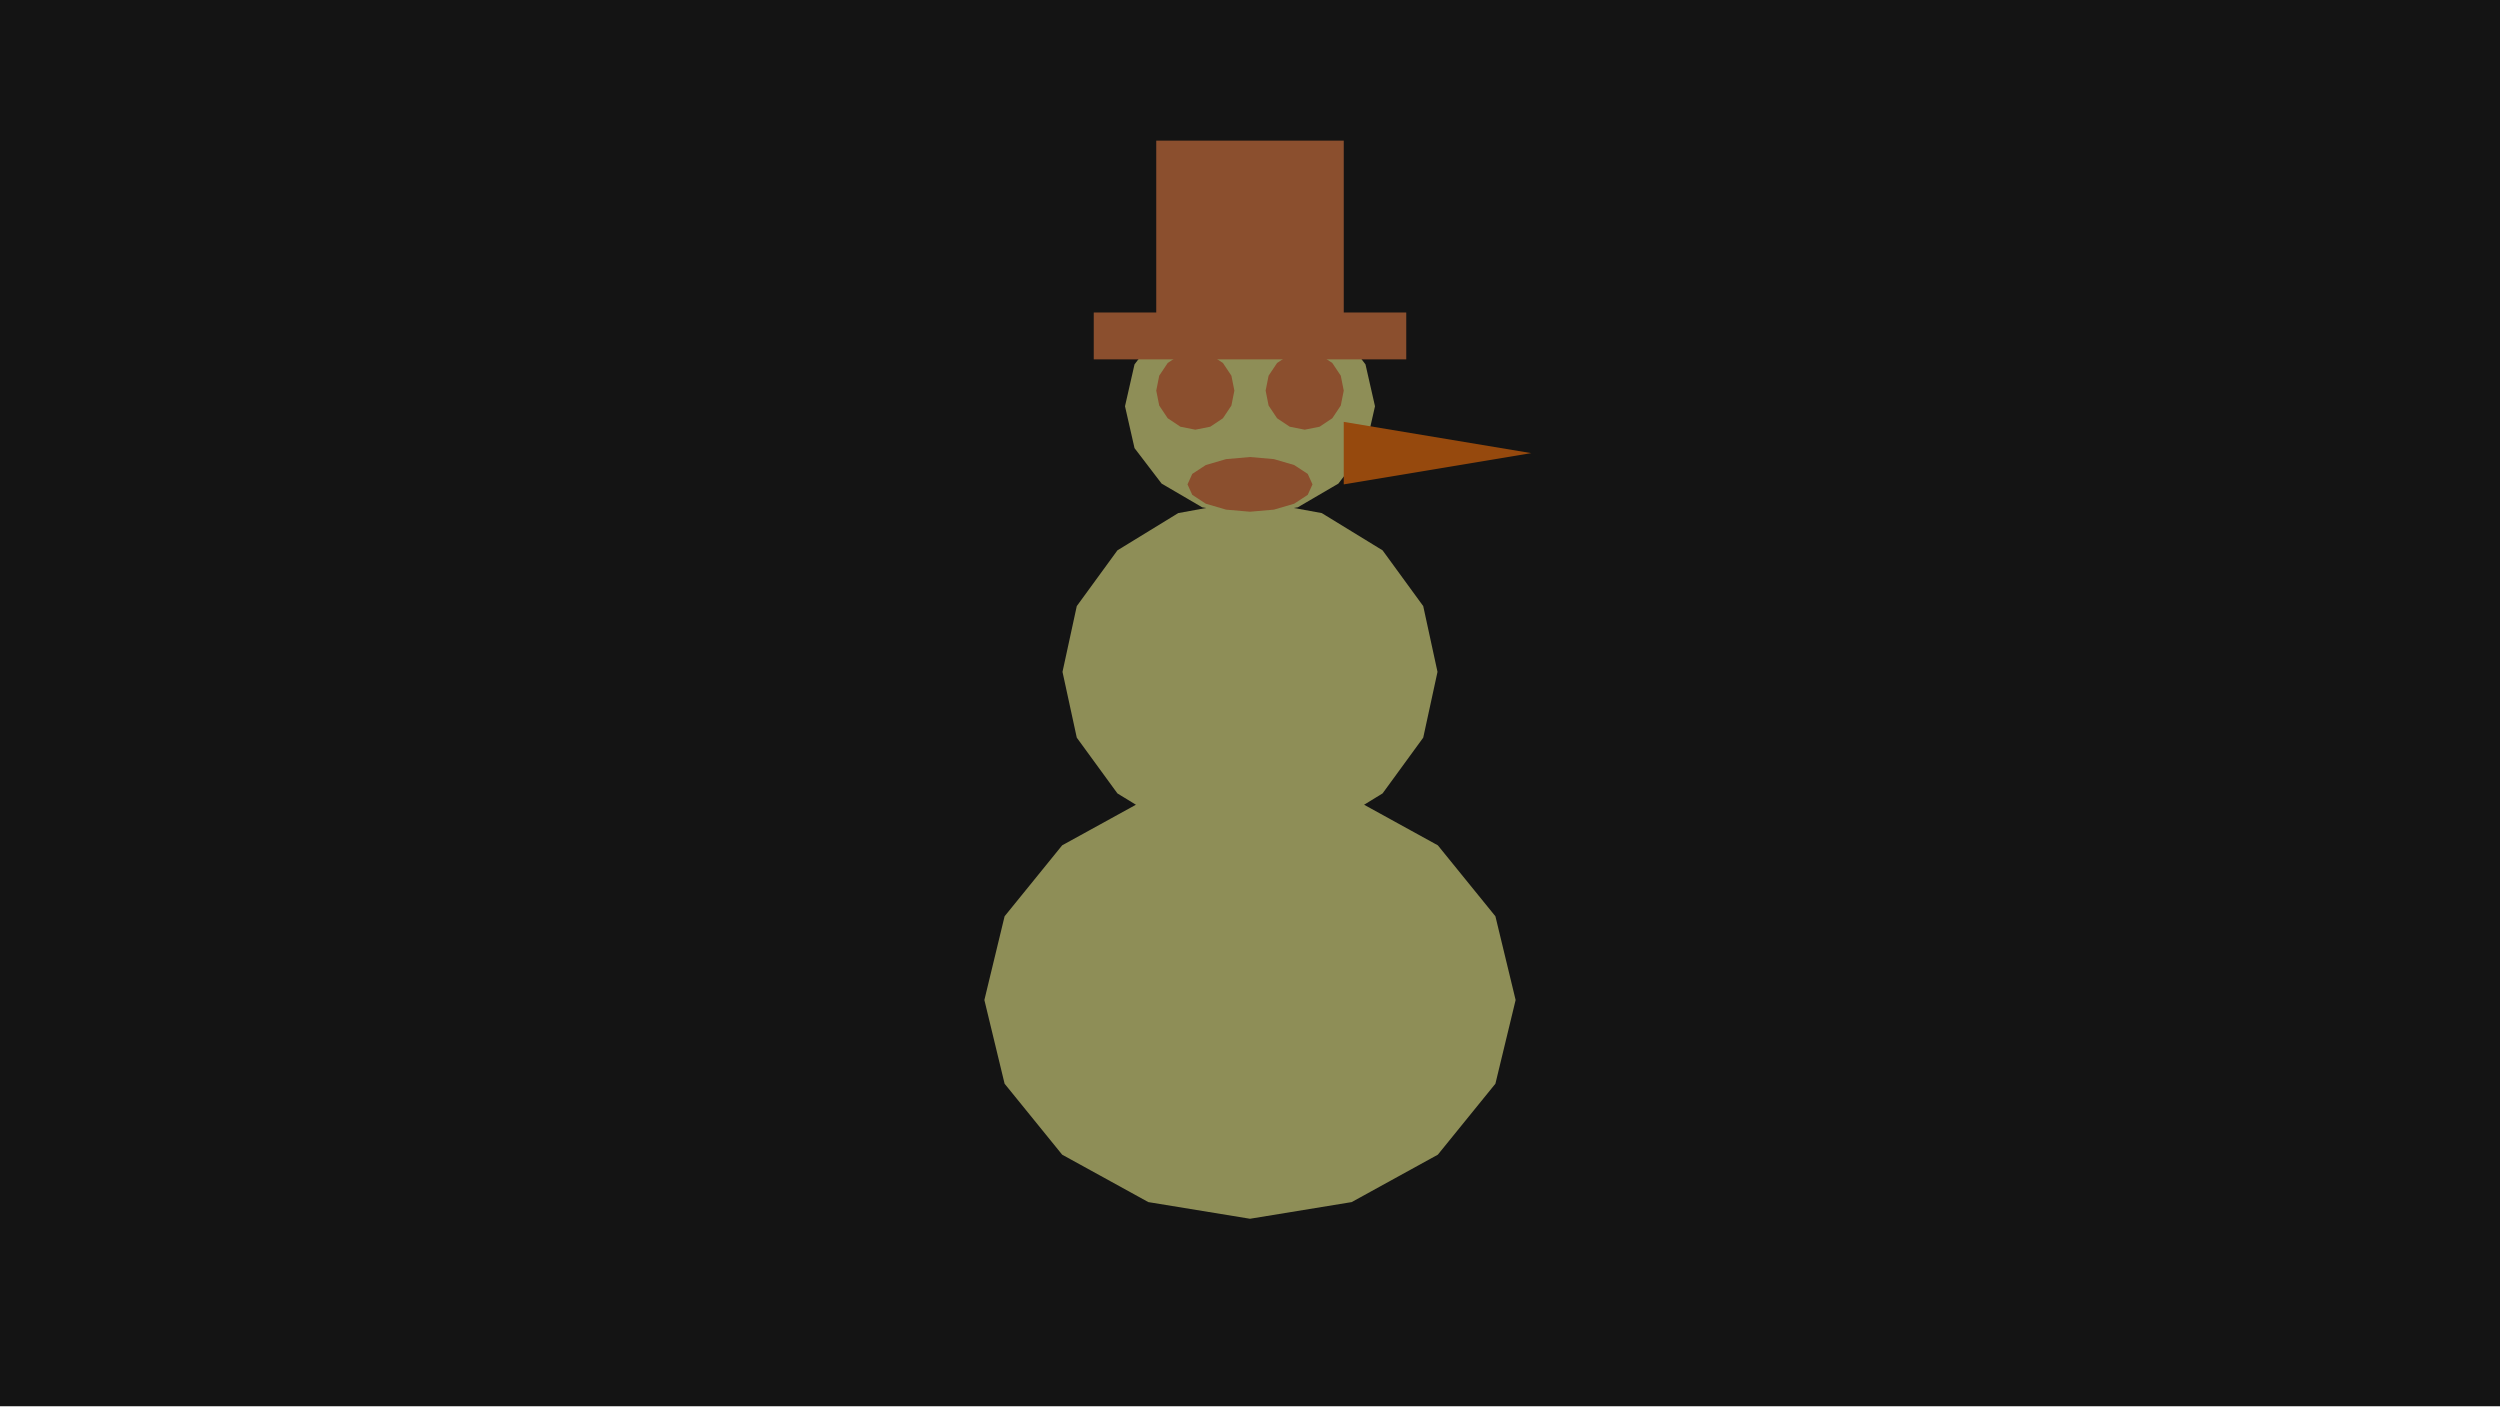
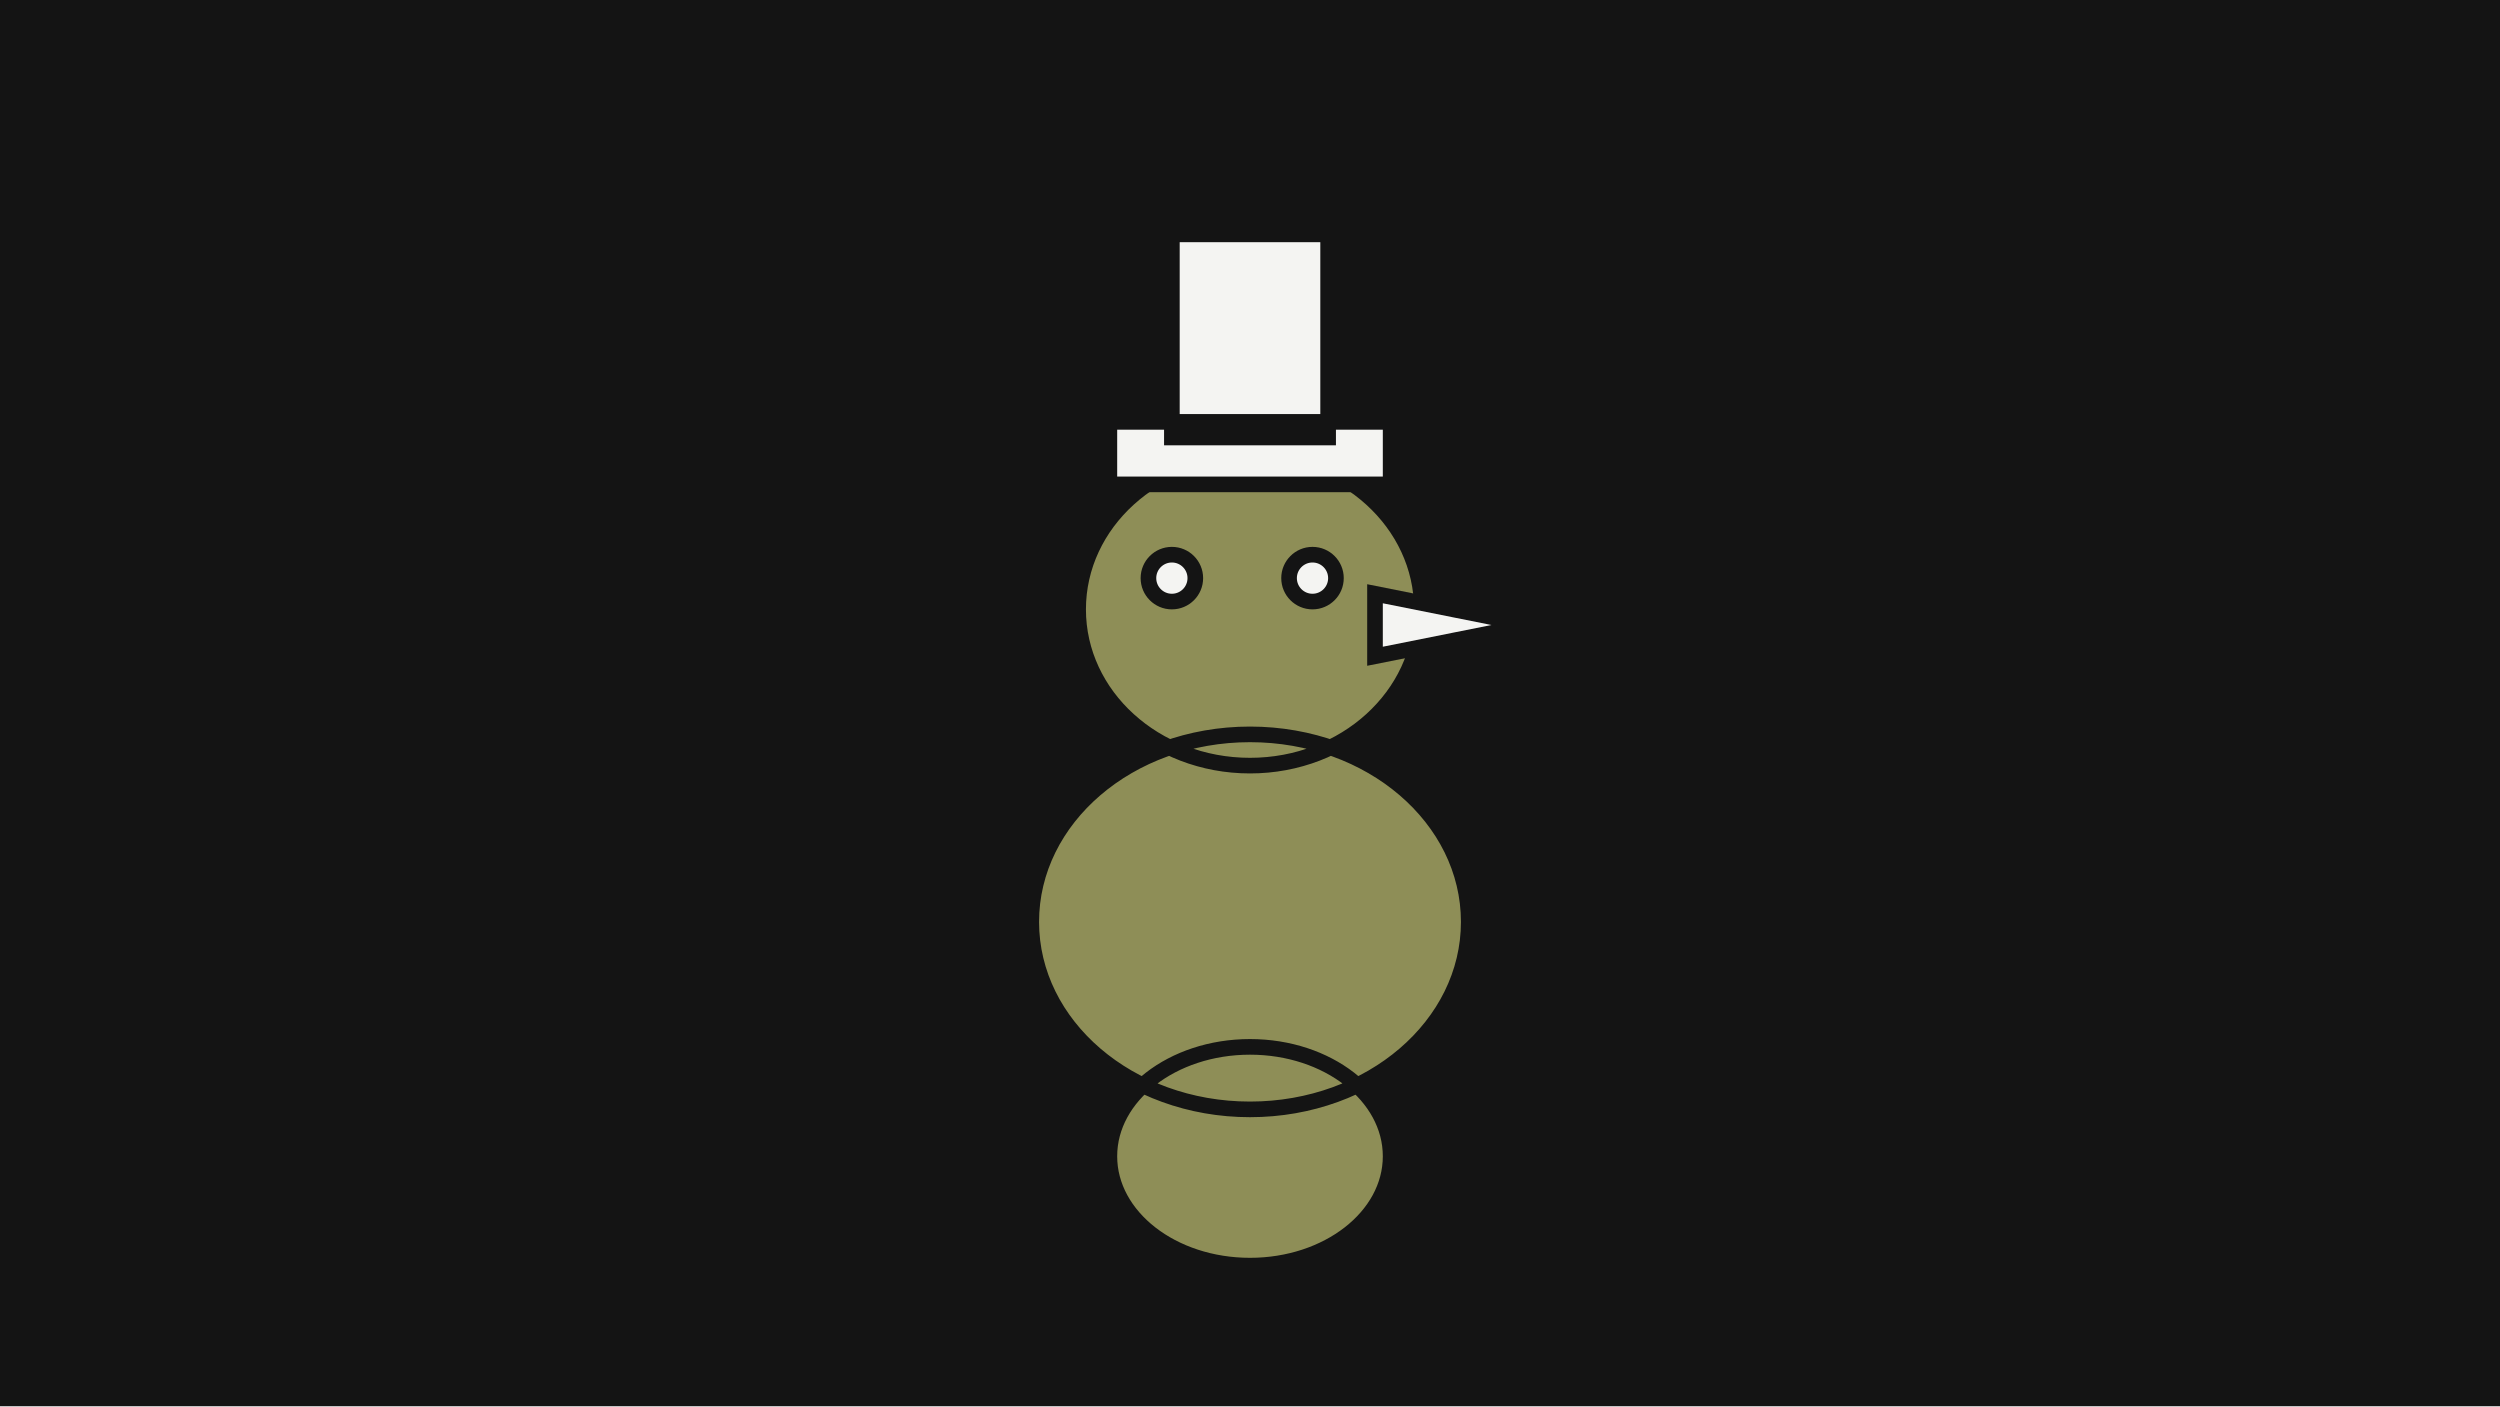
<svg xmlns="http://www.w3.org/2000/svg" width="320" height="180" viewBox="0 0 320 180">
  <g id="s-stage" fill="#141414">
    <path id="s-stage-shape" d="M 0 0 H 320 V 180 H 0 Z" />
  </g>
-   <g id="s-character-snowman" fill="#8e8e57">
-     <path id="s-character-snowman-shape" d="M 126 128 L 128.588 138.715 L 135.958 147.799 L 146.989 153.869 L 160 156 L 173.011 153.869 L 184.042 147.799 L 191.412 138.715 L 194 128 L 191.412 117.285 L 184.042 108.201 L 173.011 102.131 L 160 100 L 146.989 102.131 L 135.958 108.201 L 128.588 117.285 L 126 128 Z M 136 86 L 137.827 94.419 L 143.029 101.556 L 150.816 106.325 L 160 108 L 169.184 106.325 L 176.971 101.556 L 182.173 94.419 L 184 86 L 182.173 77.581 L 176.971 70.444 L 169.184 65.675 L 160 64 L 150.816 65.675 L 143.029 70.444 L 137.827 77.581 L 136 86 Z M 144 52 L 145.218 57.358 L 148.686 61.9 L 153.877 64.934 L 160 66 L 166.123 64.934 L 171.314 61.9 L 174.782 57.358 L 176 52 L 174.782 46.642 L 171.314 42.1 L 166.123 39.066 L 160 38 L 153.877 39.066 L 148.686 42.1 L 145.218 46.642 L 144 52 Z">
-       <animate attributeName="d" begin="0s" dur="0.833s" calcMode="spline" values="M 126 128 L 128.588 138.715 L 135.958 147.799 L 146.989 153.869 L 160 156 L 173.011 153.869 L 184.042 147.799 L 191.412 138.715 L 194 128 L 191.412 117.285 L 184.042 108.201 L 173.011 102.131 L 160 100 L 146.989 102.131 L 135.958 108.201 L 128.588 117.285 L 126 128 Z M 136 86 L 137.827 94.419 L 143.029 101.556 L 150.816 106.325 L 160 108 L 169.184 106.325 L 176.971 101.556 L 182.173 94.419 L 184 86 L 182.173 77.581 L 176.971 70.444 L 169.184 65.675 L 160 64 L 150.816 65.675 L 143.029 70.444 L 137.827 77.581 L 136 86 Z M 144 52 L 145.218 57.358 L 148.686 61.9 L 153.877 64.934 L 160 66 L 166.123 64.934 L 171.314 61.9 L 174.782 57.358 L 176 52 L 174.782 46.642 L 171.314 42.1 L 166.123 39.066 L 160 38 L 153.877 39.066 L 148.686 42.1 L 145.218 46.642 L 144 52 Z;M 123.28 133.88 L 126.075 142.345 L 134.035 149.521 L 145.948 154.316 L 160 156 L 174.052 154.316 L 185.965 149.521 L 193.925 142.345 L 196.72 133.88 L 193.925 125.415 L 185.965 118.239 L 174.052 113.444 L 160 111.76 L 145.948 113.444 L 134.035 118.239 L 126.075 125.415 L 123.28 133.88 Z M 134.08 100.7 L 136.053 107.351 L 141.672 112.99 L 150.081 116.757 L 160 118.08 L 169.919 116.757 L 178.328 112.99 L 183.947 107.351 L 185.92 100.7 L 183.947 94.049 L 178.328 88.41 L 169.919 84.643 L 160 83.32 L 150.081 84.643 L 141.672 88.41 L 136.053 94.049 L 134.08 100.7 Z M 142.72 73.84 L 144.035 78.073 L 147.781 81.661 L 153.387 84.058 L 160 84.9 L 166.613 84.058 L 172.219 81.661 L 175.965 78.073 L 177.28 73.84 L 175.965 69.608 L 172.219 66.019 L 166.613 63.622 L 160 62.78 L 153.387 63.622 L 147.781 66.019 L 144.035 69.608 L 142.72 73.84 Z;M 120.56 139.76 L 123.562 145.975 L 132.112 151.243 L 144.907 154.764 L 160 156 L 175.093 154.764 L 187.888 151.243 L 196.438 145.975 L 199.44 139.76 L 196.438 133.545 L 187.888 128.277 L 175.093 124.756 L 160 123.52 L 144.907 124.756 L 132.112 128.277 L 123.562 133.545 L 120.56 139.76 Z M 132.16 115.4 L 134.279 120.283 L 140.314 124.423 L 149.346 127.189 L 160 128.16 L 170.654 127.189 L 179.686 124.423 L 185.721 120.283 L 187.84 115.4 L 185.721 110.517 L 179.686 106.377 L 170.654 103.611 L 160 102.64 L 149.346 103.611 L 140.314 106.377 L 134.279 110.517 L 132.16 115.4 Z M 141.44 95.68 L 142.853 98.787 L 146.876 101.422 L 152.897 103.182 L 160 103.8 L 167.103 103.182 L 173.124 101.422 L 177.147 98.787 L 178.56 95.68 L 177.147 92.573 L 173.124 89.938 L 167.103 88.178 L 160 87.56 L 152.897 88.178 L 146.876 89.938 L 142.853 92.573 L 141.44 95.68 Z;M 123.28 133.88 L 126.075 142.345 L 134.035 149.521 L 145.948 154.316 L 160 156 L 174.052 154.316 L 185.965 149.521 L 193.925 142.345 L 196.72 133.88 L 193.925 125.415 L 185.965 118.239 L 174.052 113.444 L 160 111.76 L 145.948 113.444 L 134.035 118.239 L 126.075 125.415 L 123.28 133.88 Z M 134.08 100.7 L 136.053 107.351 L 141.672 112.99 L 150.081 116.757 L 160 118.08 L 169.919 116.757 L 178.328 112.99 L 183.947 107.351 L 185.92 100.7 L 183.947 94.049 L 178.328 88.41 L 169.919 84.643 L 160 83.32 L 150.081 84.643 L 141.672 88.41 L 136.053 94.049 L 134.08 100.7 Z M 142.72 73.84 L 144.035 78.073 L 147.781 81.661 L 153.387 84.058 L 160 84.9 L 166.613 84.058 L 172.219 81.661 L 175.965 78.073 L 177.28 73.84 L 175.965 69.608 L 172.219 66.019 L 166.613 63.622 L 160 62.78 L 153.387 63.622 L 147.781 66.019 L 144.035 69.608 L 142.72 73.84 Z;M 126 128 L 128.588 138.715 L 135.958 147.799 L 146.989 153.869 L 160 156 L 173.011 153.869 L 184.042 147.799 L 191.412 138.715 L 194 128 L 191.412 117.285 L 184.042 108.201 L 173.011 102.131 L 160 100 L 146.989 102.131 L 135.958 108.201 L 128.588 117.285 L 126 128 Z M 136 86 L 137.827 94.419 L 143.029 101.556 L 150.816 106.325 L 160 108 L 169.184 106.325 L 176.971 101.556 L 182.173 94.419 L 184 86 L 182.173 77.581 L 176.971 70.444 L 169.184 65.675 L 160 64 L 150.816 65.675 L 143.029 70.444 L 137.827 77.581 L 136 86 Z M 144 52 L 145.218 57.358 L 148.686 61.9 L 153.877 64.934 L 160 66 L 166.123 64.934 L 171.314 61.9 L 174.782 57.358 L 176 52 L 174.782 46.642 L 171.314 42.1 L 166.123 39.066 L 160 38 L 153.877 39.066 L 148.686 42.1 L 145.218 46.642 L 144 52 Z" keyTimes="0;0.25;0.5;0.75;1" keySplines="0.42 0 0.58 1;0.42 0 0.58 1;0.42 0 0.58 1;0.42 0 0.58 1" fill="remove" repeatCount="indefinite" />
+   <g id="s-character-snowman" fill="#8e8e57" stroke="#141414" stroke-width="2">
+     <path id="s-character-snowman-shape" d="M 160 58 C 172.15 58 182 66.954 182 78 C 182 89.046 172.15 98 160 98 C 147.85 98 138 89.046 138 78 C 138 66.954 147.85 58 160 58 Z M 160 94 C 175.464 94 188 104.745 188 118 C 188 131.255 175.464 142 160 142 C 144.536 142 132 131.255 132 118 C 132 104.745 144.536 94 160 94 Z M 160 134 C 169.941 134 178 140.268 178 148 C 178 155.732 169.941 162 160 162 C 150.059 162 142 155.732 142 148 C 142 140.268 150.059 134 160 134 Z">
+       <animate attributeName="d" begin="0s" dur="0.8s" calcMode="spline" values="M 160 58 C 172.15 58 182 66.954 182 78 C 182 89.046 172.15 98 160 98 C 147.85 98 138 89.046 138 78 C 138 66.954 147.85 58 160 58 Z M 160 94 C 175.464 94 188 104.745 188 118 C 188 131.255 175.464 142 160 142 C 144.536 142 132 131.255 132 118 C 132 104.745 144.536 94 160 94 Z M 160 134 C 169.941 134 178 140.268 178 148 C 178 155.732 169.941 162 160 162 C 150.059 162 142 155.732 142 148 C 142 140.268 150.059 134 160 134 Z;M 165 58 C 177.15 58 187 66.954 187 78 C 187 89.046 177.15 98 165 98 C 152.85 98 143 89.046 143 78 C 143 66.954 152.85 58 165 58 Z M 165 94 C 180.464 94 193 104.745 193 118 C 193 131.255 180.464 142 165 142 C 149.536 142 137 131.255 137 118 C 137 104.745 149.536 94 165 94 Z M 165 134 C 174.941 134 183 140.268 183 148 C 183 155.732 174.941 162 165 162 C 155.059 162 147 155.732 147 148 C 147 140.268 155.059 134 165 134 Z;M 160 58 C 172.15 58 182 66.954 182 78 C 182 89.046 172.15 98 160 98 C 147.85 98 138 89.046 138 78 C 138 66.954 147.85 58 160 58 Z M 160 94 C 175.464 94 188 104.745 188 118 C 188 131.255 175.464 142 160 142 C 144.536 142 132 131.255 132 118 C 132 104.745 144.536 94 160 94 Z M 160 134 C 169.941 134 178 140.268 178 148 C 178 155.732 169.941 162 160 162 C 150.059 162 142 155.732 142 148 C 142 140.268 150.059 134 160 134 Z;M 155 58 C 167.15 58 177 66.954 177 78 C 177 89.046 167.15 98 155 98 C 142.85 98 133 89.046 133 78 C 133 66.954 142.85 58 155 58 Z M 155 94 C 170.464 94 183 104.745 183 118 C 183 131.255 170.464 142 155 142 C 139.536 142 127 131.255 127 118 C 127 104.745 139.536 94 155 94 Z M 155 134 C 164.941 134 173 140.268 173 148 C 173 155.732 164.941 162 155 162 C 145.059 162 137 155.732 137 148 C 137 140.268 145.059 134 155 134 Z;M 160 58 C 172.15 58 182 66.954 182 78 C 182 89.046 172.15 98 160 98 C 147.85 98 138 89.046 138 78 C 138 66.954 147.85 58 160 58 Z M 160 94 C 175.464 94 188 104.745 188 118 C 188 131.255 175.464 142 160 142 C 144.536 142 132 131.255 132 118 C 132 104.745 144.536 94 160 94 Z M 160 134 C 169.941 134 178 140.268 178 148 C 178 155.732 169.941 162 160 162 C 150.059 162 142 155.732 142 148 C 142 140.268 150.059 134 160 134 Z" keyTimes="0;0.261;0.522;0.783;1" keySplines="0.61 1 0.88 1;0.12 0 0.39 0;0.61 1 0.88 1;0.12 0 0.39 0" fill="remove" repeatCount="indefinite" />
    </path>
  </g>
-   <g id="s-character-snowman-hat" fill="#8b4f2e">
-     <path id="s-character-snowman-hat-shape" d="M 140 40 L 180 40 L 180 46 L 140 46 Z M 148 18 L 172 18 L 172 42 L 148 42 Z">
-       <animate attributeName="d" begin="0s" dur="0.833s" calcMode="spline" values="M 140 40 L 180 40 L 180 46 L 140 46 Z M 148 18 L 172 18 L 172 42 L 148 42 Z;M 140 61.84 L 180 61.84 L 180 67.48 L 140 67.48 Z M 148 41.16 L 172 41.16 L 172 63.72 L 148 63.72 Z;M 140 83.68 L 180 83.68 L 180 88.96 L 140 88.96 Z M 148 64.32 L 172 64.32 L 172 85.44 L 148 85.44 Z;M 140 61.84 L 180 61.84 L 180 67.48 L 140 67.48 Z M 148 41.16 L 172 41.16 L 172 63.72 L 148 63.72 Z;M 140 40 L 180 40 L 180 46 L 140 46 Z M 148 18 L 172 18 L 172 42 L 148 42 Z" keyTimes="0;0.25;0.5;0.75;1" keySplines="0.42 0 0.58 1;0.42 0 0.58 1;0.42 0 0.58 1;0.42 0 0.58 1" fill="remove" repeatCount="indefinite" />
+   <g id="s-character-snowman-hat" fill="#f4f4f2" stroke="#141414" stroke-width="2">
+     <path id="s-character-snowman-hat-shape" d="M 142 54 L 178 54 L 178 62 L 142 62 Z M 150 30 L 170 30 L 170 56 L 150 56 Z">
+       <animate attributeName="d" begin="0s" dur="0.8s" calcMode="spline" values="M 142 54 L 178 54 L 178 62 L 142 62 Z M 150 30 L 170 30 L 170 56 L 150 56 Z;M 147 54 L 183 54 L 183 62 L 147 62 Z M 155 30 L 175 30 L 175 56 L 155 56 Z;M 142 54 L 178 54 L 178 62 L 142 62 Z M 150 30 L 170 30 L 170 56 L 150 56 Z;M 137 54 L 173 54 L 173 62 L 137 62 Z M 145 30 L 165 30 L 165 56 L 145 56 Z;M 142 54 L 178 54 L 178 62 L 142 62 Z M 150 30 L 170 30 L 170 56 L 150 56 Z" keyTimes="0;0.261;0.522;0.783;1" keySplines="0.61 1 0.88 1;0.12 0 0.39 0;0.61 1 0.88 1;0.12 0 0.39 0" fill="remove" repeatCount="indefinite" />
    </path>
  </g>
-   <g id="s-character-snowman-nose" fill="#96490d">
-     <path id="s-character-snowman-nose-shape" d="M 172 54 L 196 58 L 172 62 Z">
-       <animate attributeName="d" begin="0s" dur="0.833s" calcMode="spline" values="M 172 54 L 196 58 L 172 62 Z;M 172 75.84 L 196 79.84 L 172 83.84 Z;M 172 97.68 L 196 101.68 L 172 105.68 Z;M 172 75.84 L 196 79.84 L 172 83.84 Z;M 172 54 L 196 58 L 172 62 Z" keyTimes="0;0.25;0.5;0.75;1" keySplines="0.42 0 0.58 1;0.42 0 0.58 1;0.42 0 0.58 1;0.42 0 0.58 1" fill="remove" repeatCount="indefinite" />
+   <g id="s-character-snowman-nose" fill="#f4f4f2" stroke="#141414" stroke-width="2">
+     <path id="s-character-snowman-nose-shape" d="M 176 76 L 196 80 L 176 84 Z">
+       <animate attributeName="d" begin="0s" dur="0.8s" calcMode="spline" values="M 176 76 L 196 80 L 176 84 Z;M 181 76 L 201 80 L 181 84 Z;M 176 76 L 196 80 L 176 84 Z;M 171 76 L 191 80 L 171 84 Z;M 176 76 L 196 80 L 176 84 Z" keyTimes="0;0.261;0.522;0.783;1" keySplines="0.61 1 0.88 1;0.12 0 0.39 0;0.61 1 0.88 1;0.12 0 0.39 0" fill="remove" repeatCount="indefinite" />
    </path>
  </g>
-   <g id="s-character-snowman-eyes" fill="#8b4f2e">
-     <path id="s-character-snowman-eyes-shape" d="M 148 50 L 148.381 51.913 L 149.464 53.535 L 151.087 54.619 L 153 55 L 154.913 54.619 L 156.536 53.535 L 157.619 51.913 L 158 50 L 157.619 48.087 L 156.536 46.465 L 154.913 45.381 L 153 45 L 151.087 45.381 L 149.464 46.465 L 148.381 48.087 L 148 50 Z M 162 50 L 162.381 51.913 L 163.464 53.535 L 165.087 54.619 L 167 55 L 168.913 54.619 L 170.536 53.535 L 171.619 51.913 L 172 50 L 171.619 48.087 L 170.536 46.465 L 168.913 45.381 L 167 45 L 165.087 45.381 L 163.464 46.465 L 162.381 48.087 L 162 50 Z M 152 62 L 152.609 63.339 L 154.343 64.475 L 156.939 65.234 L 160 65.5 L 163.061 65.234 L 165.657 64.475 L 167.391 63.339 L 168 62 L 167.391 60.661 L 165.657 59.525 L 163.061 58.766 L 160 58.5 L 156.939 58.766 L 154.343 59.525 L 152.609 60.661 L 152 62 Z">
-       <animate attributeName="d" begin="0s" dur="0.833s" calcMode="spline" values="M 148 50 L 148.381 51.913 L 149.464 53.535 L 151.087 54.619 L 153 55 L 154.913 54.619 L 156.536 53.535 L 157.619 51.913 L 158 50 L 157.619 48.087 L 156.536 46.465 L 154.913 45.381 L 153 45 L 151.087 45.381 L 149.464 46.465 L 148.381 48.087 L 148 50 Z M 162 50 L 162.381 51.913 L 163.464 53.535 L 165.087 54.619 L 167 55 L 168.913 54.619 L 170.536 53.535 L 171.619 51.913 L 172 50 L 171.619 48.087 L 170.536 46.465 L 168.913 45.381 L 167 45 L 165.087 45.381 L 163.464 46.465 L 162.381 48.087 L 162 50 Z M 152 62 L 152.609 63.339 L 154.343 64.475 L 156.939 65.234 L 160 65.5 L 163.061 65.234 L 165.657 64.475 L 167.391 63.339 L 168 62 L 167.391 60.661 L 165.657 59.525 L 163.061 58.766 L 160 58.5 L 156.939 58.766 L 154.343 59.525 L 152.609 60.661 L 152 62 Z;M 148 71.84 L 148.381 73.753 L 149.464 75.376 L 151.087 76.459 L 153 76.84 L 154.913 76.459 L 156.536 75.376 L 157.619 73.753 L 158 71.84 L 157.619 69.927 L 156.536 68.305 L 154.913 67.221 L 153 66.84 L 151.087 67.221 L 149.464 68.305 L 148.381 69.927 L 148 71.84 Z M 162 71.84 L 162.381 73.753 L 163.464 75.376 L 165.087 76.459 L 167 76.84 L 168.913 76.459 L 170.536 75.376 L 171.619 73.753 L 172 71.84 L 171.619 69.927 L 170.536 68.305 L 168.913 67.221 L 167 66.84 L 165.087 67.221 L 163.464 68.305 L 162.381 69.927 L 162 71.84 Z M 152 83.84 L 152.609 85.179 L 154.343 86.315 L 156.939 87.074 L 160 87.34 L 163.061 87.074 L 165.657 86.315 L 167.391 85.179 L 168 83.84 L 167.391 82.501 L 165.657 81.365 L 163.061 80.606 L 160 80.34 L 156.939 80.606 L 154.343 81.365 L 152.609 82.501 L 152 83.84 Z;M 148 93.68 L 148.381 95.593 L 149.464 97.216 L 151.087 98.299 L 153 98.68 L 154.913 98.299 L 156.536 97.216 L 157.619 95.593 L 158 93.68 L 157.619 91.767 L 156.536 90.144 L 154.913 89.061 L 153 88.68 L 151.087 89.061 L 149.464 90.144 L 148.381 91.767 L 148 93.68 Z M 162 93.68 L 162.381 95.593 L 163.464 97.216 L 165.087 98.299 L 167 98.68 L 168.913 98.299 L 170.536 97.216 L 171.619 95.593 L 172 93.68 L 171.619 91.767 L 170.536 90.144 L 168.913 89.061 L 167 88.68 L 165.087 89.061 L 163.464 90.144 L 162.381 91.767 L 162 93.68 Z M 152 105.68 L 152.609 107.019 L 154.343 108.155 L 156.939 108.914 L 160 109.18 L 163.061 108.914 L 165.657 108.155 L 167.391 107.019 L 168 105.68 L 167.391 104.341 L 165.657 103.205 L 163.061 102.446 L 160 102.18 L 156.939 102.446 L 154.343 103.205 L 152.609 104.341 L 152 105.68 Z;M 148 71.84 L 148.381 73.753 L 149.464 75.376 L 151.087 76.459 L 153 76.84 L 154.913 76.459 L 156.536 75.376 L 157.619 73.753 L 158 71.84 L 157.619 69.927 L 156.536 68.305 L 154.913 67.221 L 153 66.84 L 151.087 67.221 L 149.464 68.305 L 148.381 69.927 L 148 71.84 Z M 162 71.84 L 162.381 73.753 L 163.464 75.376 L 165.087 76.459 L 167 76.84 L 168.913 76.459 L 170.536 75.376 L 171.619 73.753 L 172 71.84 L 171.619 69.927 L 170.536 68.305 L 168.913 67.221 L 167 66.84 L 165.087 67.221 L 163.464 68.305 L 162.381 69.927 L 162 71.84 Z M 152 83.84 L 152.609 85.179 L 154.343 86.315 L 156.939 87.074 L 160 87.34 L 163.061 87.074 L 165.657 86.315 L 167.391 85.179 L 168 83.84 L 167.391 82.501 L 165.657 81.365 L 163.061 80.606 L 160 80.34 L 156.939 80.606 L 154.343 81.365 L 152.609 82.501 L 152 83.84 Z;M 148 50 L 148.381 51.913 L 149.464 53.535 L 151.087 54.619 L 153 55 L 154.913 54.619 L 156.536 53.535 L 157.619 51.913 L 158 50 L 157.619 48.087 L 156.536 46.465 L 154.913 45.381 L 153 45 L 151.087 45.381 L 149.464 46.465 L 148.381 48.087 L 148 50 Z M 162 50 L 162.381 51.913 L 163.464 53.535 L 165.087 54.619 L 167 55 L 168.913 54.619 L 170.536 53.535 L 171.619 51.913 L 172 50 L 171.619 48.087 L 170.536 46.465 L 168.913 45.381 L 167 45 L 165.087 45.381 L 163.464 46.465 L 162.381 48.087 L 162 50 Z M 152 62 L 152.609 63.339 L 154.343 64.475 L 156.939 65.234 L 160 65.5 L 163.061 65.234 L 165.657 64.475 L 167.391 63.339 L 168 62 L 167.391 60.661 L 165.657 59.525 L 163.061 58.766 L 160 58.5 L 156.939 58.766 L 154.343 59.525 L 152.609 60.661 L 152 62 Z" keyTimes="0;0.25;0.5;0.75;1" keySplines="0.42 0 0.58 1;0.42 0 0.58 1;0.42 0 0.58 1;0.42 0 0.58 1" fill="remove" repeatCount="indefinite" />
+   <g id="s-character-snowman-eyes" fill="#f4f4f2" stroke="#141414" stroke-width="2">
+     <path id="s-character-snowman-eyes-shape" d="M 150 71 C 151.657 71 153 72.343 153 74 C 153 75.657 151.657 77 150 77 C 148.343 77 147 75.657 147 74 C 147 72.343 148.343 71 150 71 Z M 168 71 C 169.657 71 171 72.343 171 74 C 171 75.657 169.657 77 168 77 C 166.343 77 165 75.657 165 74 C 165 72.343 166.343 71 168 71 Z">
+       <animate attributeName="d" begin="0s" dur="0.8s" calcMode="spline" values="M 150 71 C 151.657 71 153 72.343 153 74 C 153 75.657 151.657 77 150 77 C 148.343 77 147 75.657 147 74 C 147 72.343 148.343 71 150 71 Z M 168 71 C 169.657 71 171 72.343 171 74 C 171 75.657 169.657 77 168 77 C 166.343 77 165 75.657 165 74 C 165 72.343 166.343 71 168 71 Z;M 155 71 C 156.657 71 158 72.343 158 74 C 158 75.657 156.657 77 155 77 C 153.343 77 152 75.657 152 74 C 152 72.343 153.343 71 155 71 Z M 173 71 C 174.657 71 176 72.343 176 74 C 176 75.657 174.657 77 173 77 C 171.343 77 170 75.657 170 74 C 170 72.343 171.343 71 173 71 Z;M 150 71 C 151.657 71 153 72.343 153 74 C 153 75.657 151.657 77 150 77 C 148.343 77 147 75.657 147 74 C 147 72.343 148.343 71 150 71 Z M 168 71 C 169.657 71 171 72.343 171 74 C 171 75.657 169.657 77 168 77 C 166.343 77 165 75.657 165 74 C 165 72.343 166.343 71 168 71 Z;M 145 71 C 146.657 71 148 72.343 148 74 C 148 75.657 146.657 77 145 77 C 143.343 77 142 75.657 142 74 C 142 72.343 143.343 71 145 71 Z M 163 71 C 164.657 71 166 72.343 166 74 C 166 75.657 164.657 77 163 77 C 161.343 77 160 75.657 160 74 C 160 72.343 161.343 71 163 71 Z;M 150 71 C 151.657 71 153 72.343 153 74 C 153 75.657 151.657 77 150 77 C 148.343 77 147 75.657 147 74 C 147 72.343 148.343 71 150 71 Z M 168 71 C 169.657 71 171 72.343 171 74 C 171 75.657 169.657 77 168 77 C 166.343 77 165 75.657 165 74 C 165 72.343 166.343 71 168 71 Z" keyTimes="0;0.261;0.522;0.783;1" keySplines="0.61 1 0.88 1;0.12 0 0.39 0;0.61 1 0.88 1;0.12 0 0.39 0" fill="remove" repeatCount="indefinite" />
    </path>
  </g>
</svg>
